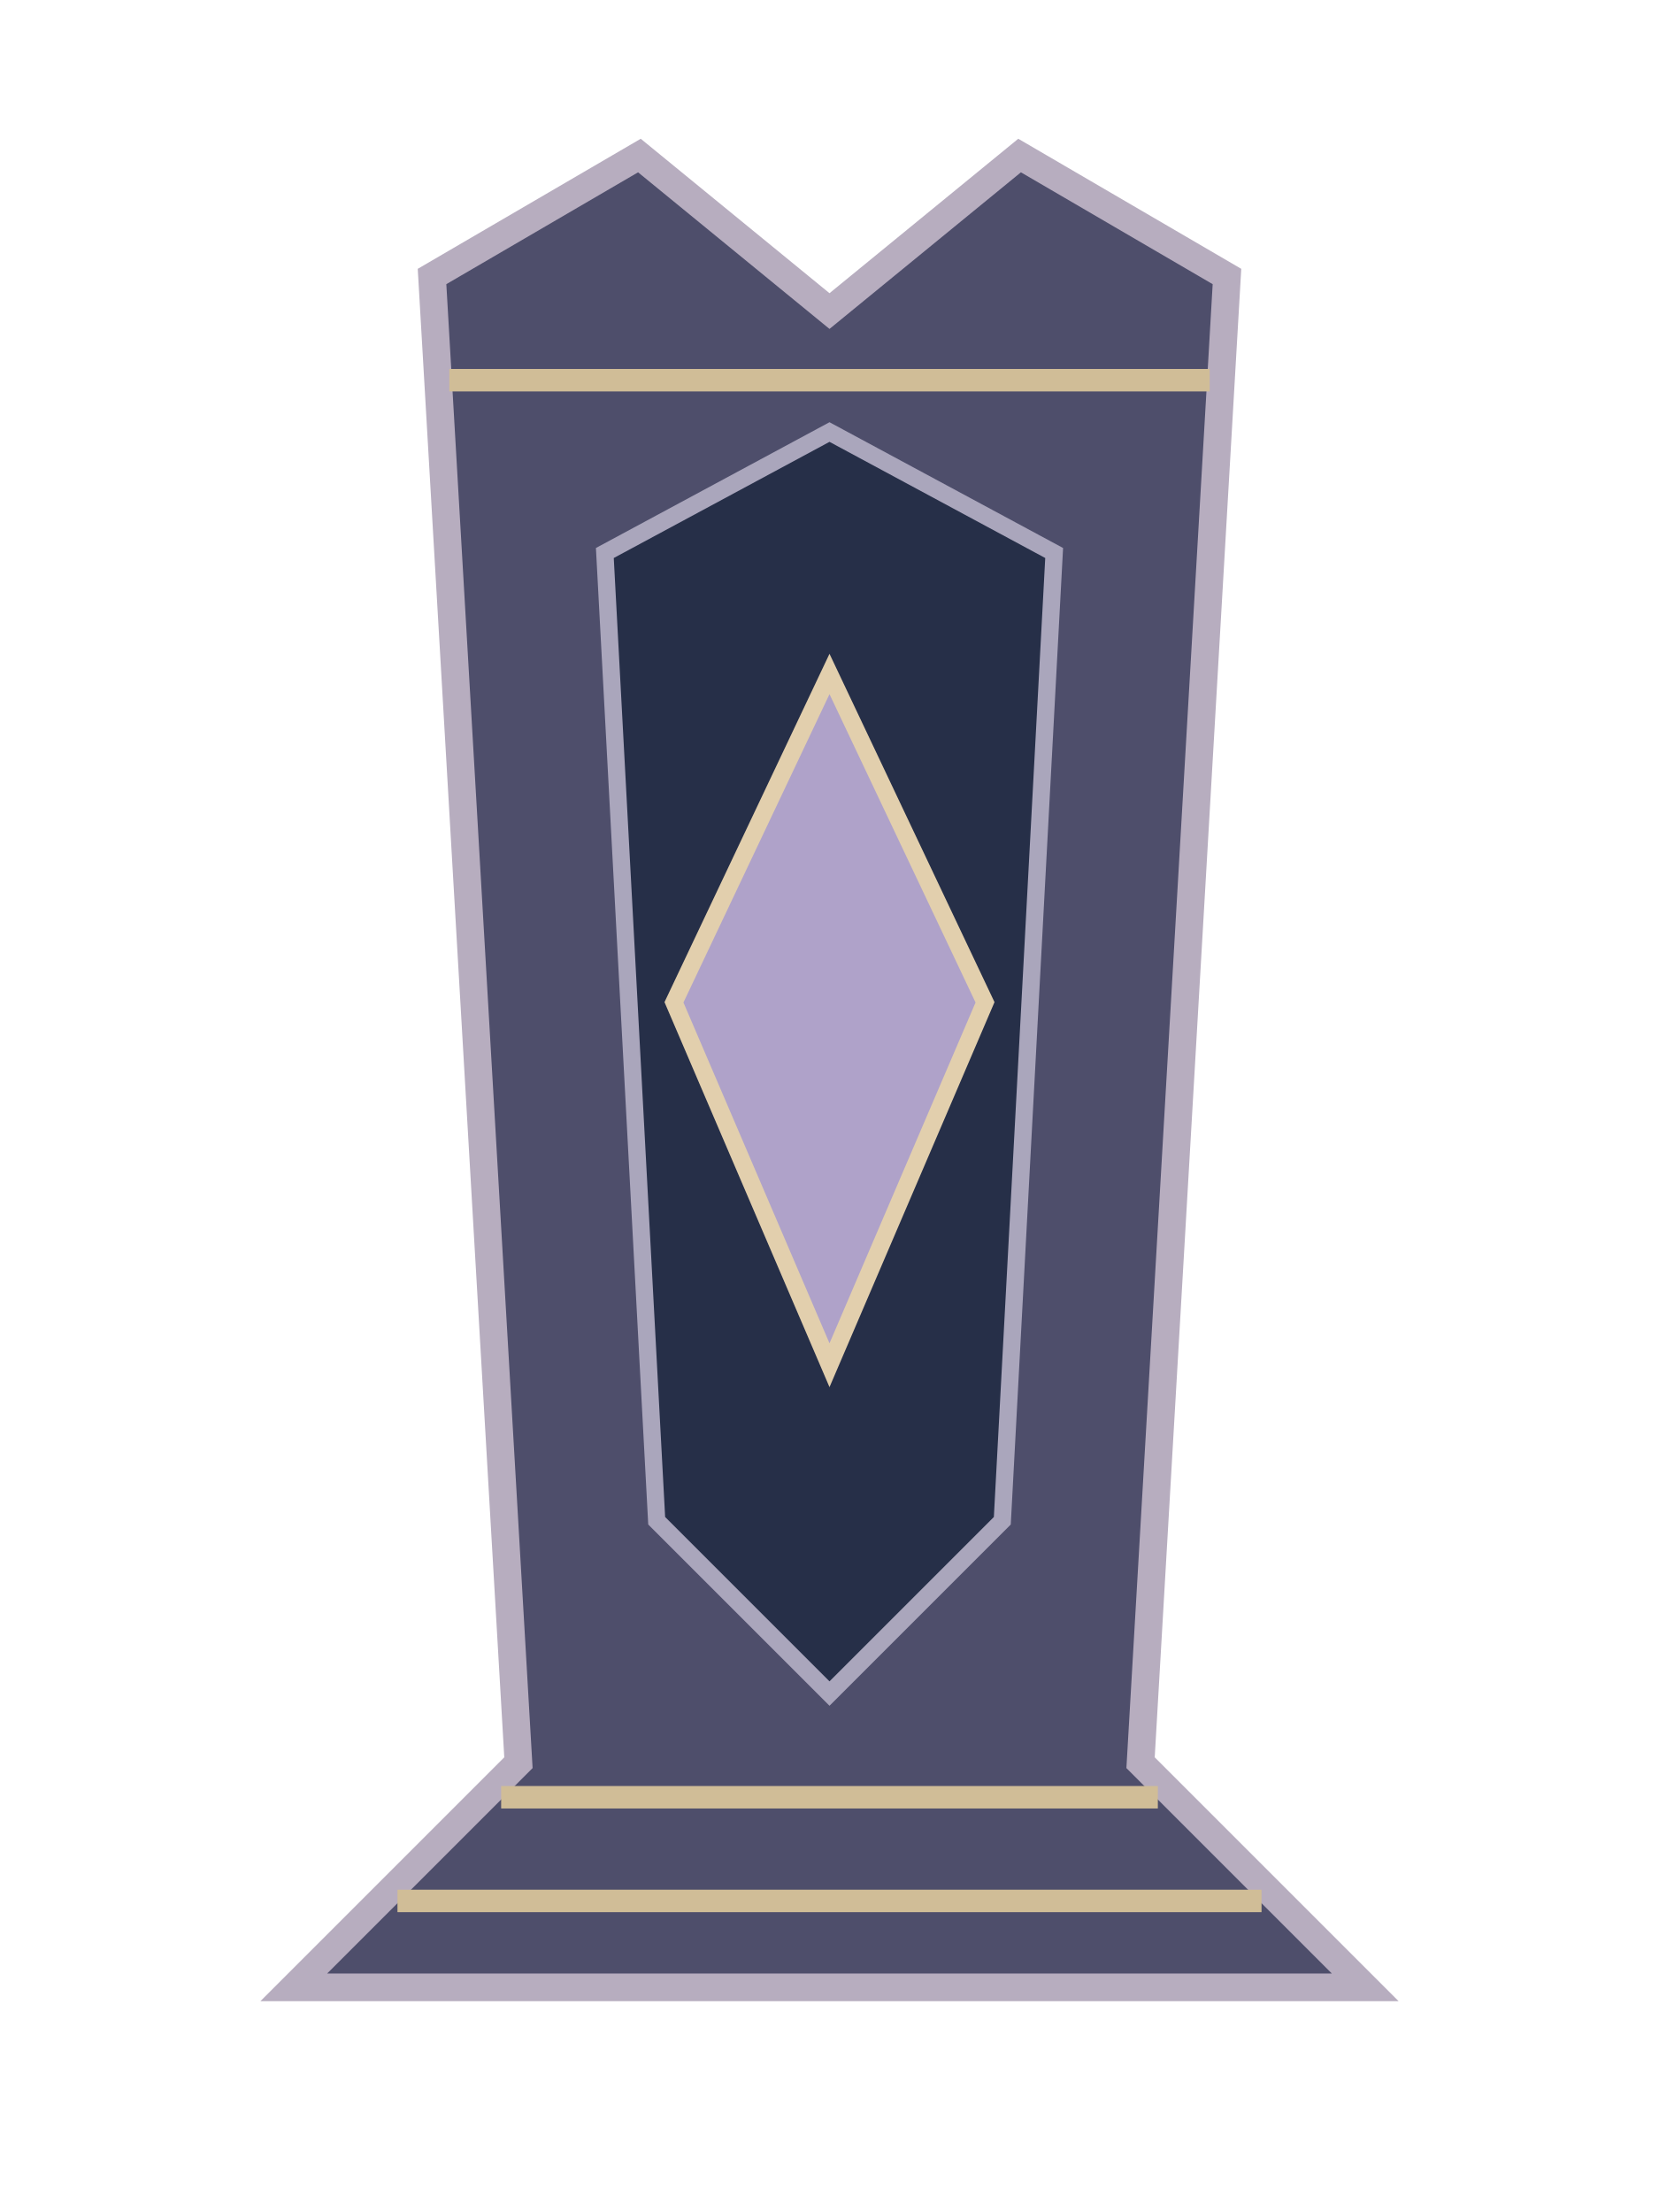
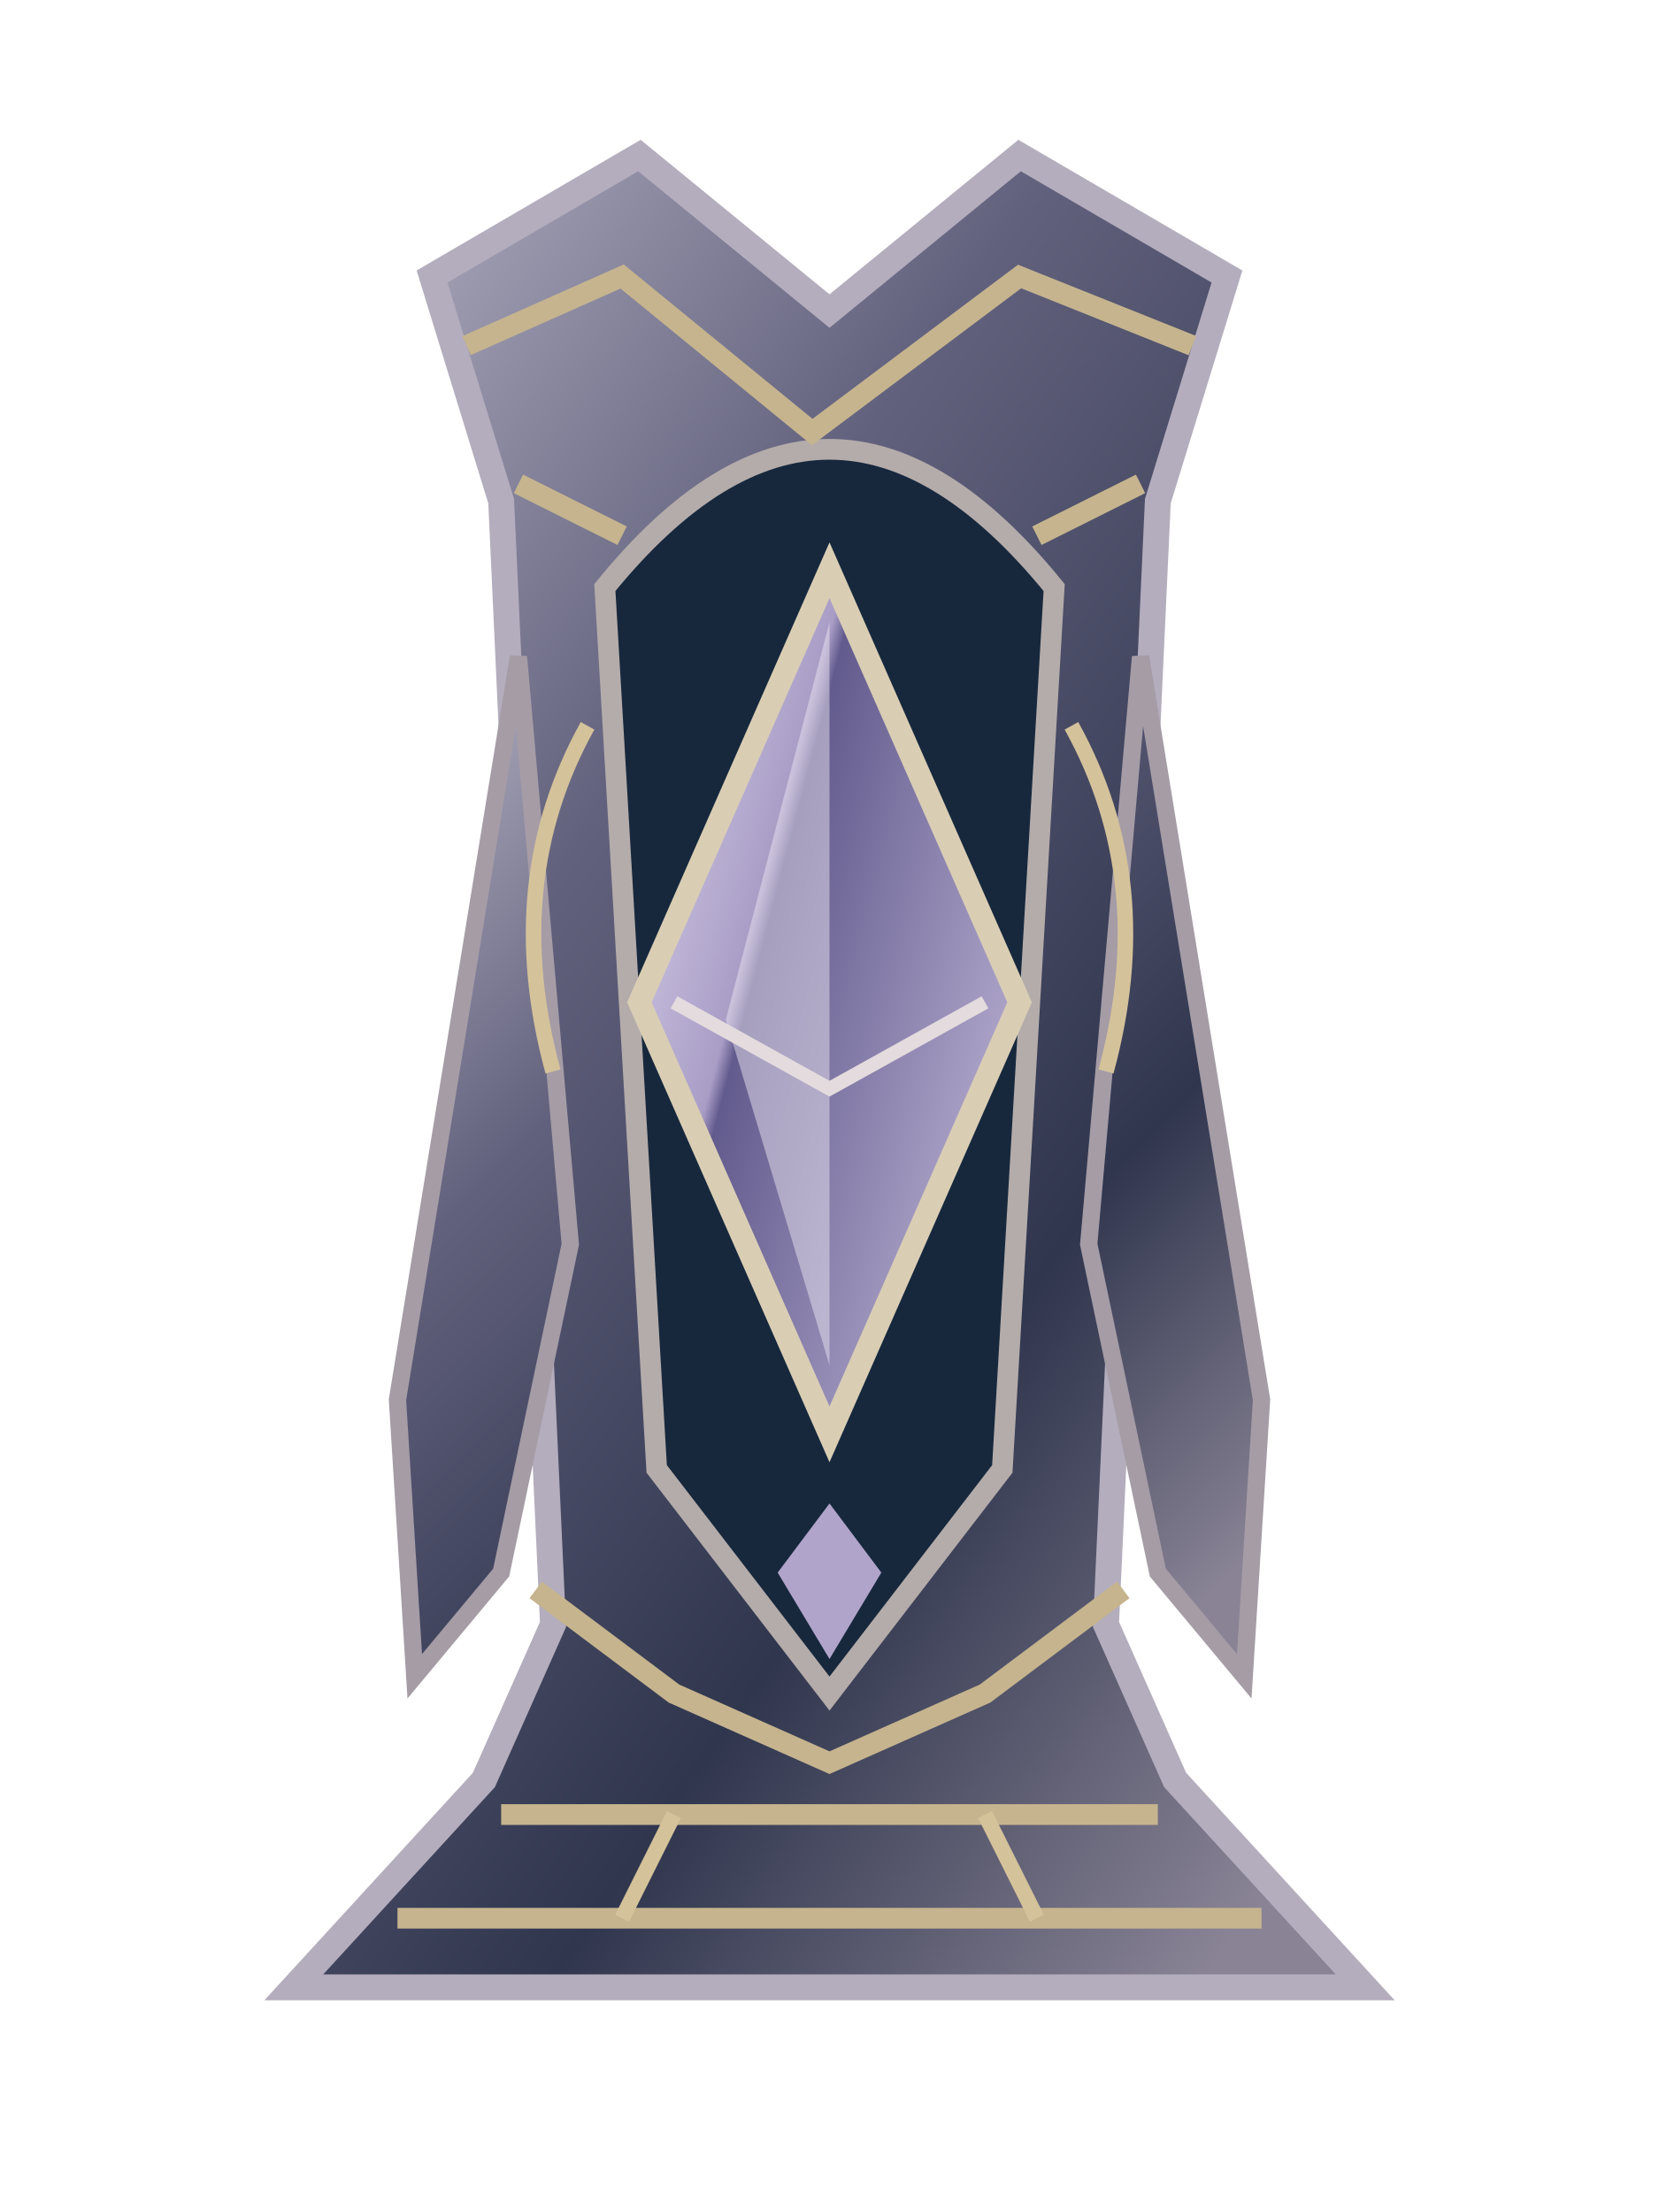
<svg xmlns="http://www.w3.org/2000/svg" width="192" height="256" viewBox="0 0 96 128">
-   <path d="M25 16L37 9L48 18L59 9L71 16L66 102L79 115L17 115L30 102Z" fill="#4e4e6b" stroke="#b7adbf" stroke-width="1.6" />
-   <path d="M35 32L48 25L61 32L58 88L48 98L38 88Z" fill="#262f48" stroke="#aaa6bc" />
-   <path d="M48 39L57 58L48 79L39 58Z" fill="#afa2c9" stroke="#e2cfad" />
-   <path d="M23 110H73M29 104H67M26 22H70" stroke="#d0bd97" stroke-width="1.3" />
+   <defs>
+     <linearGradient id="stone" x2=".85" y2="1">
+       <stop stop-color="#b7b4c5" />
+       <stop offset=".35" stop-color="#62617d" />
+       <stop offset=".7" stop-color="#30364e" />
+       <stop offset="1" stop-color="#898395" />
+     </linearGradient>
+     <linearGradient id="crystal" x2="1" y2=".6">
+       <stop stop-color="#e1dbf0" />
+       <stop offset=".4" stop-color="#a99dc6" />
+       <stop offset=".43" stop-color="#625b8d" />
+       <stop offset="1" stop-color="#b4aace" />
+     </linearGradient>
+   </defs>
+   <path d="M25 16L37 9L48 18L59 9L71 16L67 29L64 94L68 103L79 115L17 115L28 103L32 94L29 29Z" fill="url(#stone)" stroke="#b4adbd" stroke-width="1.5" />
+   <path d="M35 34Q48 18 61 34L58 85L48 98L38 85Z" fill="#17283d" stroke="#b4acaa" stroke-width="1.2" />
+   <path d="M48 33L59 58L48 83L37 58Z" fill="url(#crystal)" stroke="#d9ceb4" stroke-width="1.3" />
+   <path d="M48 36V79L42 59Z" fill="#e9e4ef" opacity=".5" />
+   <path d="M39 58L48 63L57 58" fill="none" stroke="#e3dbdd" stroke-width=".8" />
+   <path d="M27 20L36 16L47 25L59 16L69 20M30 28L36 31M60 31L66 28M31 92L39 98L48 102L57 98L65 92M29 105H67M23 111H73" fill="none" stroke="#c5b48e" stroke-width="1.2" />
+   <path d="M30 38L33 72L29 91L24 97L23 81ZM66 38L63 72L67 91L72 97L73 81Z" fill="url(#stone)" stroke="#a59ca6" />
+   <path d="M34 42Q29 51 32 62M62 42Q67 51 64 62M39 105L36 111M57 105L60 111" fill="none" stroke="#d4c29a" stroke-width=".9" />
+   <path d="M45 91L48 87L51 91L48 96Z" fill="#b1a4ca" />
</svg>
